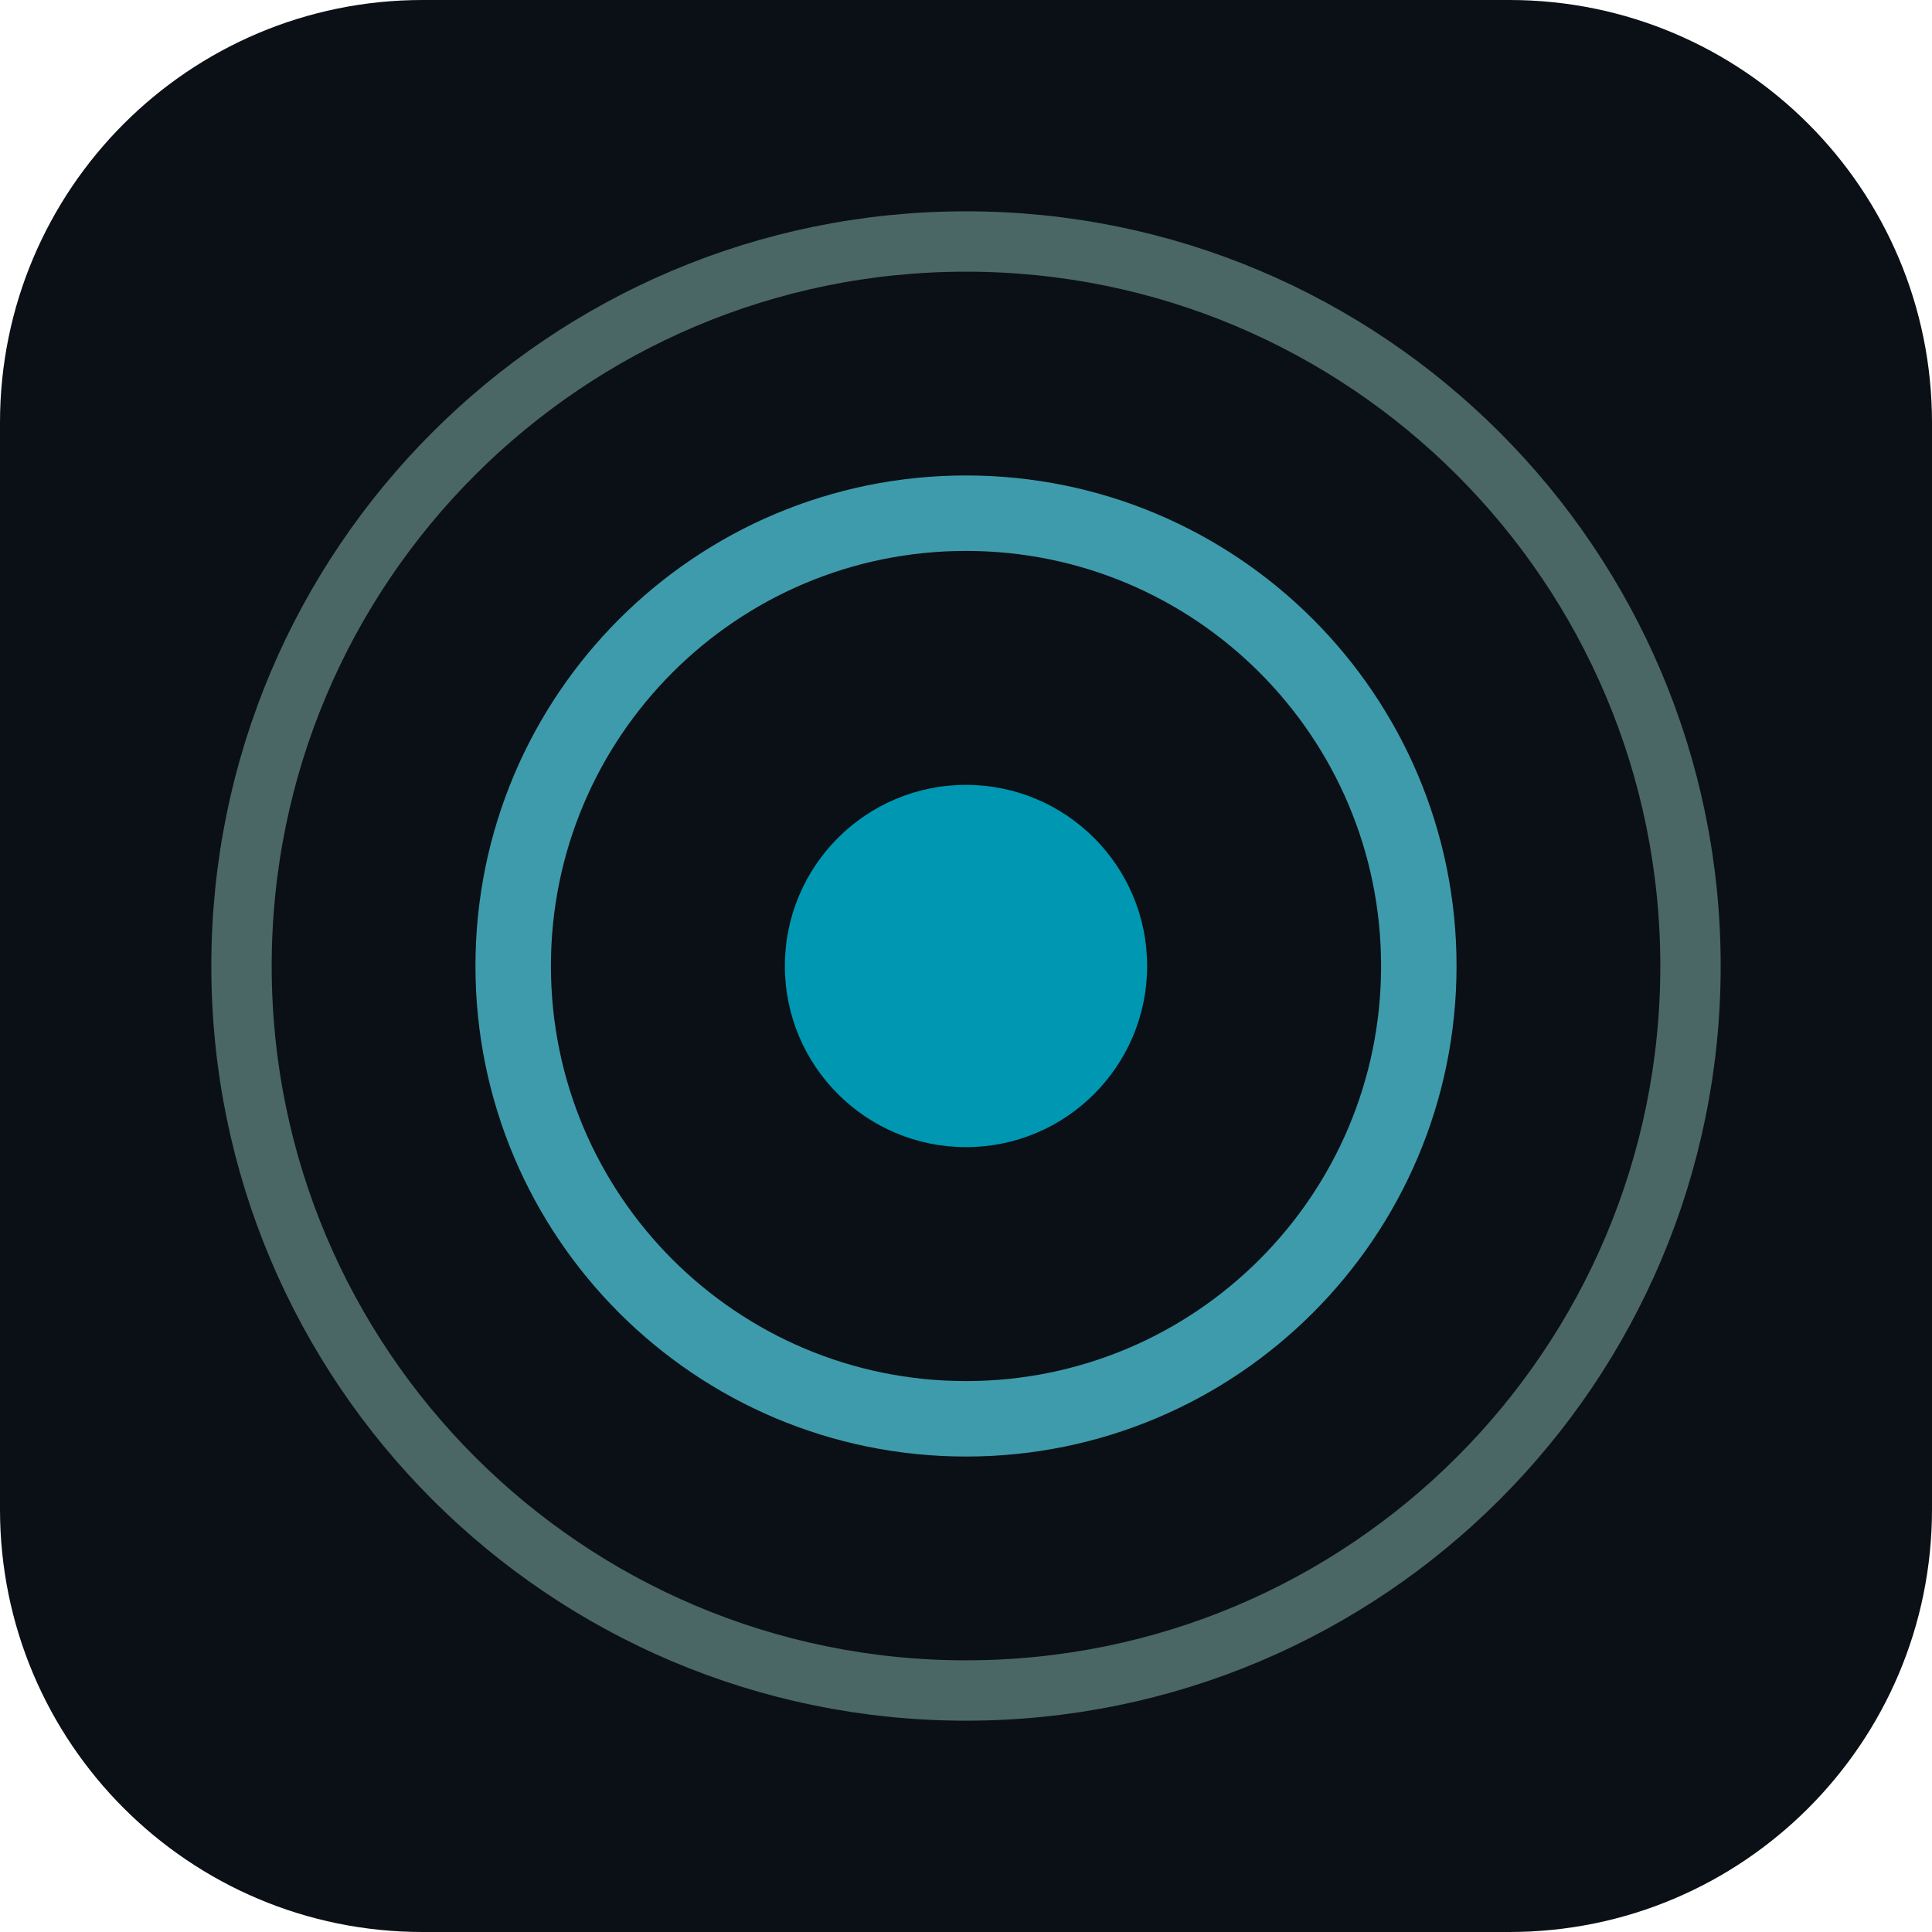
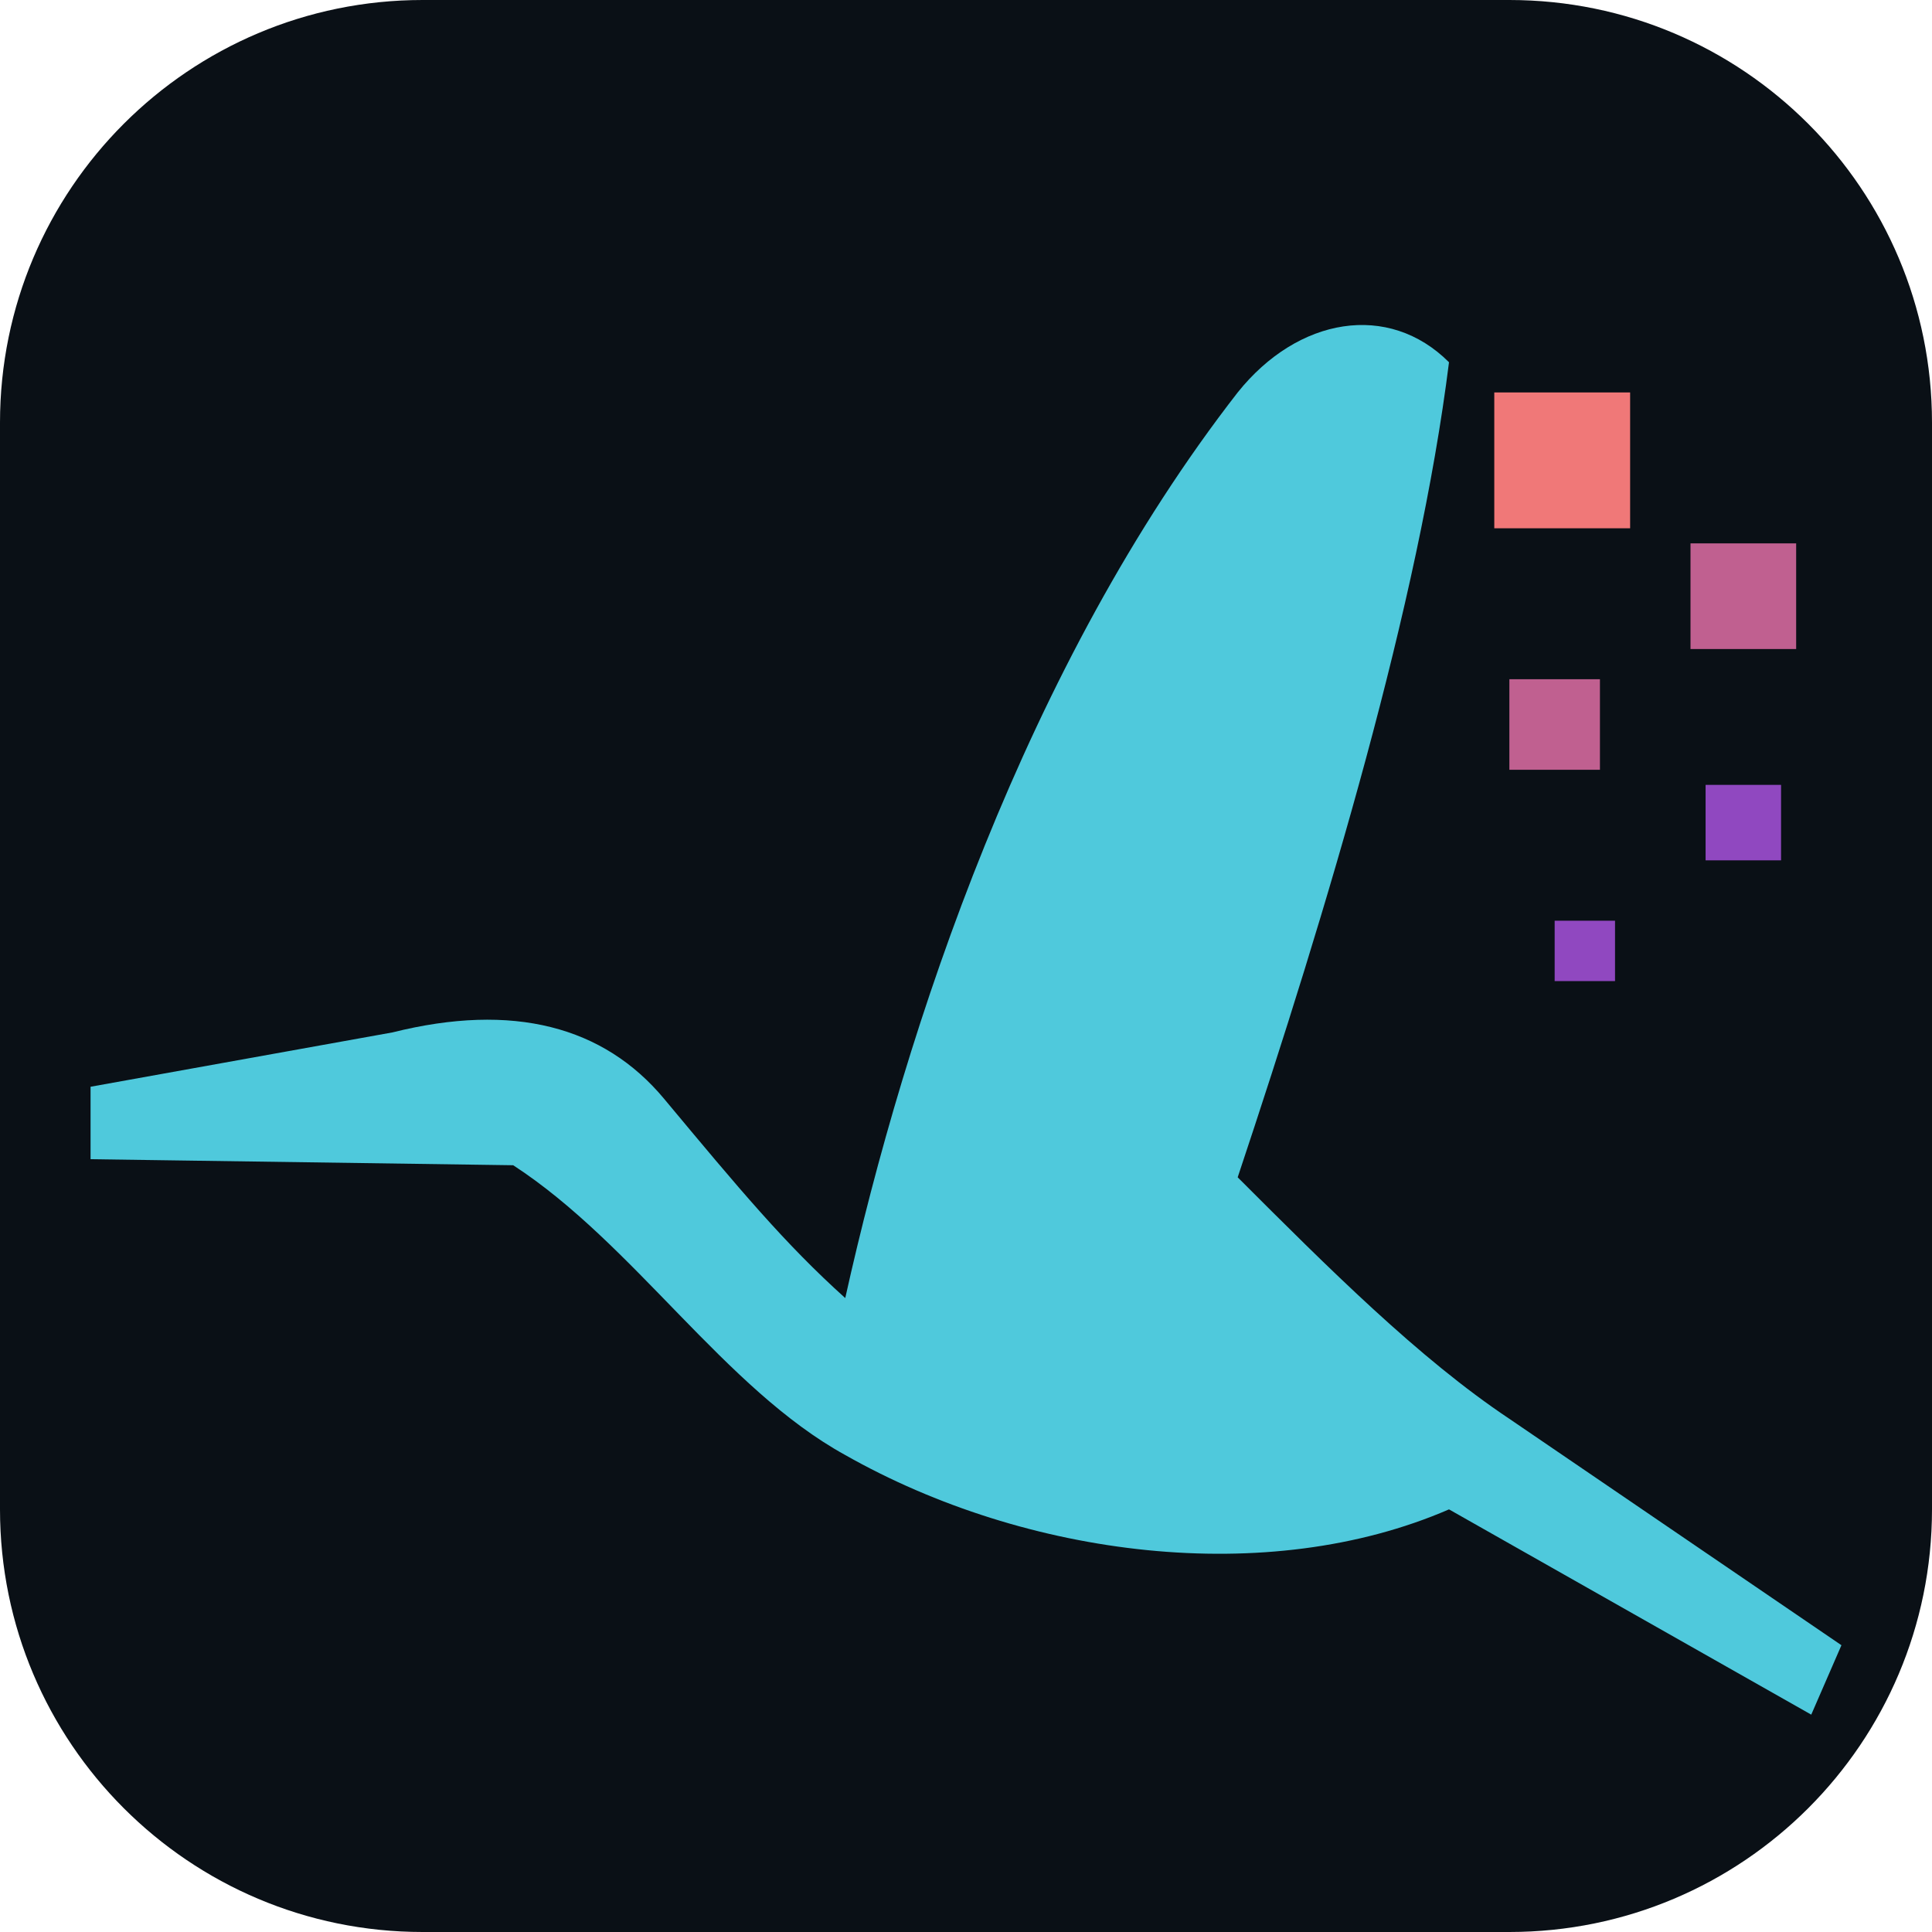
<svg xmlns="http://www.w3.org/2000/svg" viewBox="0 0 64 64">
  <rect width="64" height="64" rx="14" fill="#0a1016" />
-   <circle cx="32" cy="32" r="6" fill="#0097b2" />
-   <circle cx="32" cy="32" r="15" fill="none" stroke="#4fc9dc" stroke-width="2.5" opacity="0.75" />
-   <circle cx="32" cy="32" r="24" fill="none" stroke="#a9e8dc" stroke-width="2" opacity="0.4" />
+   <path fill="#4fc9dc" d="     M3 36.0     L13 34.2     C17 33.2 20 34.0 22 36.4     C24.5 39.4 26 41.2 28 43     C30 34 34 22 41 13     C43 10.5 46 10 48 12     C47 20 44 30 41 39     C44 42 47 45 50 47     L61 54.5 L60 56.8 L48 50     C42 52.6 34 51.6 28 48.2     C24 46 21 41.2 17 38.6     L3 38.4 Z" />
+   <rect x="49.5" y="13" width="4.5" height="4.5" fill="#f07878" />
+   <rect x="56" y="18" width="3.5" height="3.5" fill="#c06090" />
+   <rect x="50" y="22.5" width="3" height="3" fill="#c06090" />
+   <rect x="56.5" y="26" width="2.5" height="2.5" fill="#9048c0" />
+   <rect x="51.5" y="30.5" width="2" height="2" fill="#9048c0" />
</svg>
